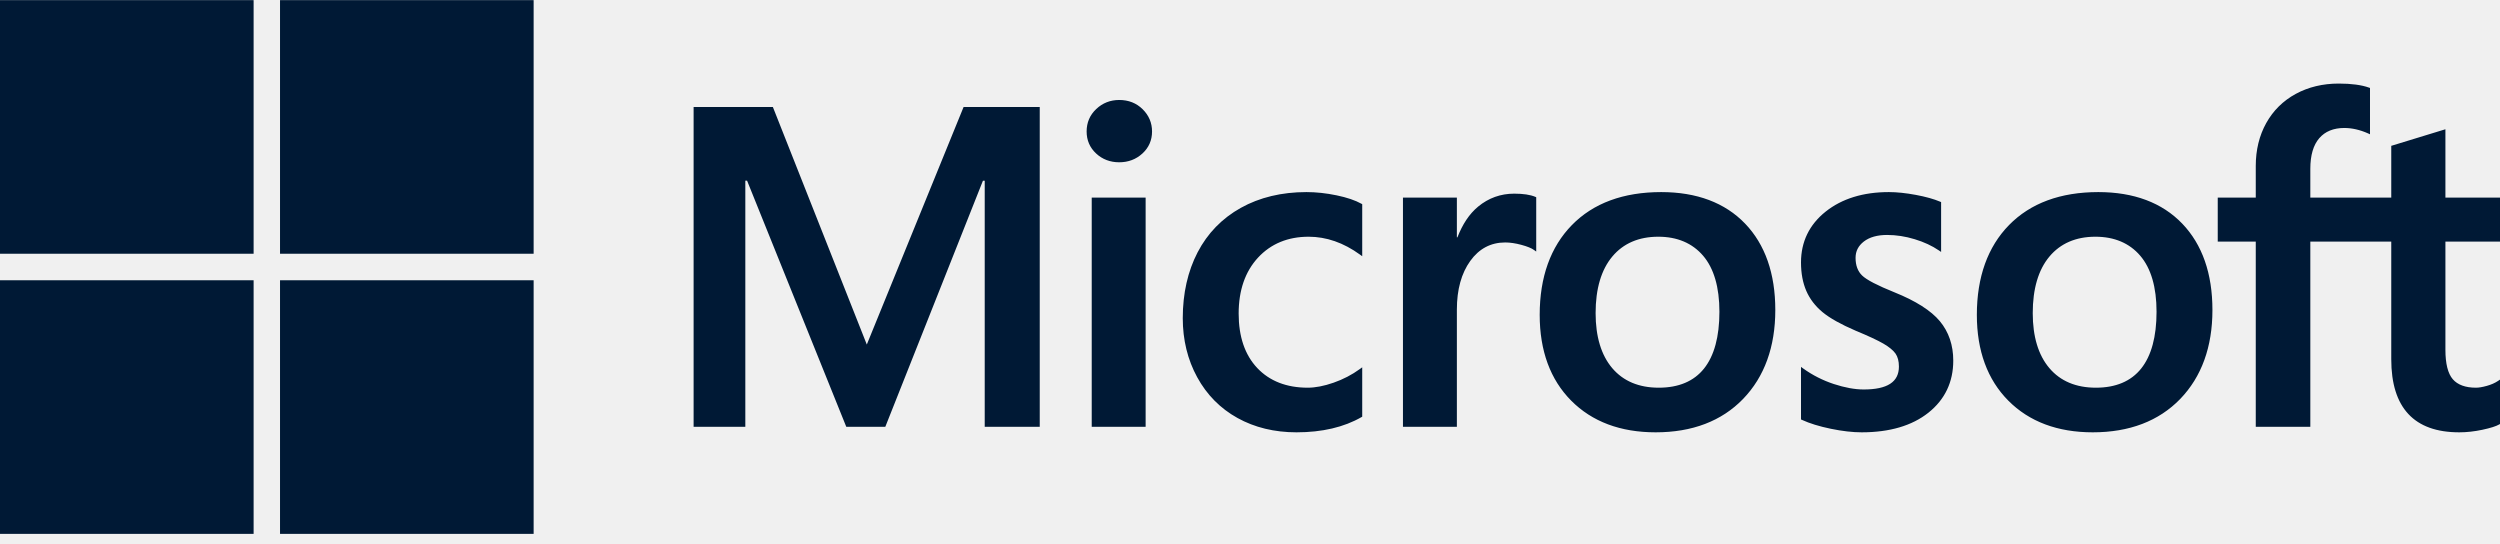
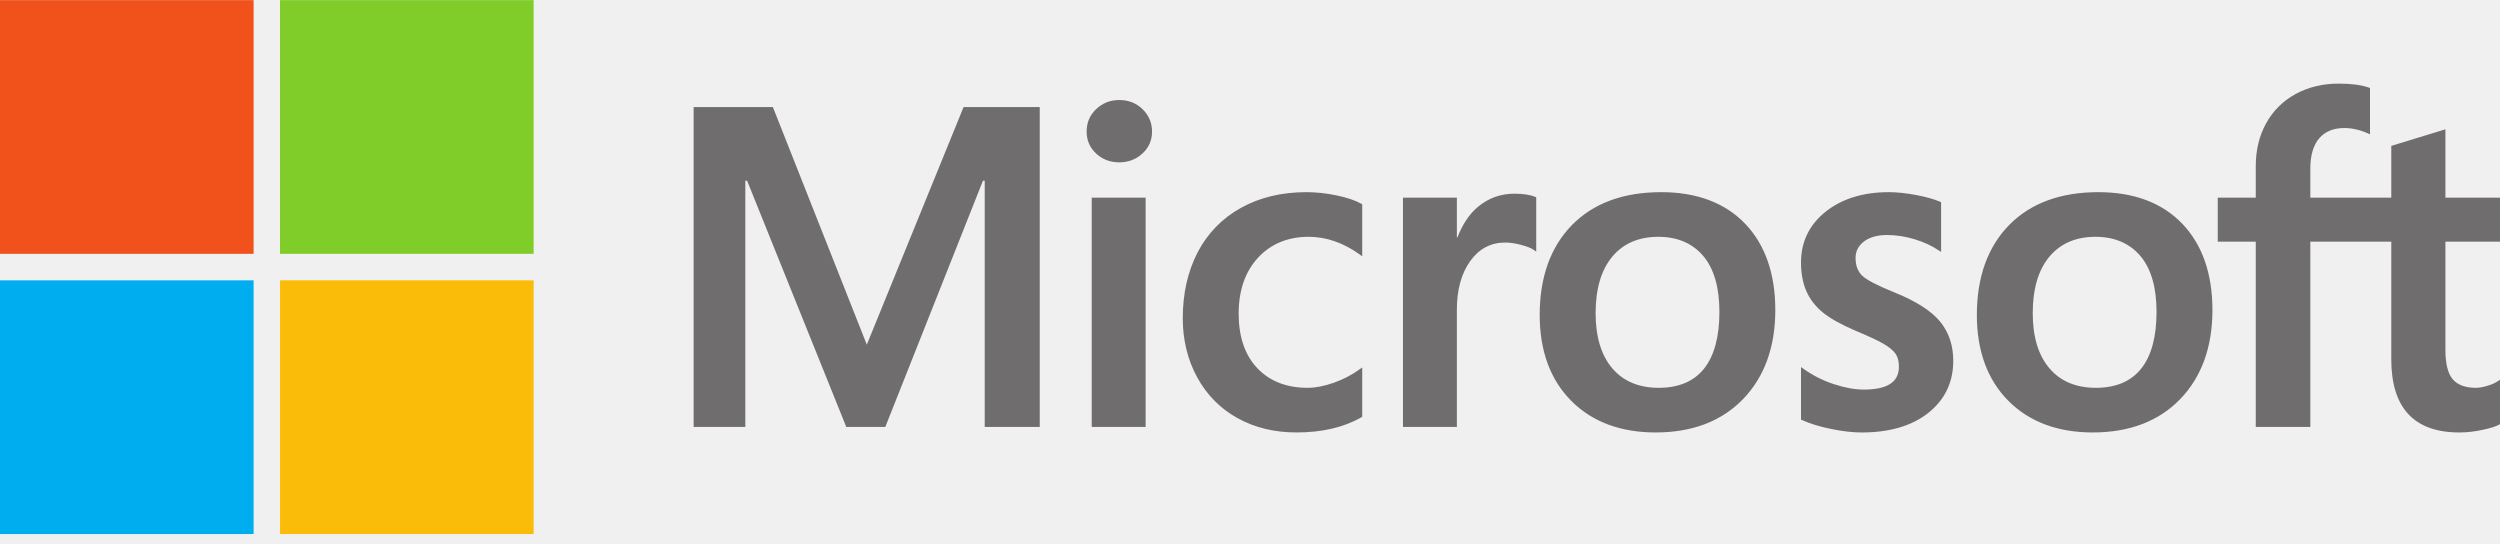
<svg xmlns="http://www.w3.org/2000/svg" width="115" height="25" viewBox="0 0 115 25" fill="none">
-   <g clip-path="url(#clip0_2_37)">
-     <path d="M115 11.113V9.09H112.489V5.946L112.404 5.972L110.045 6.694L109.998 6.708V9.091H106.275V7.763C106.275 7.145 106.413 6.672 106.686 6.357C106.956 6.045 107.343 5.887 107.836 5.887C108.191 5.887 108.558 5.971 108.928 6.135L109.02 6.177V4.047L108.977 4.031C108.632 3.907 108.163 3.844 107.582 3.844C106.849 3.844 106.184 4.004 105.603 4.32C105.022 4.636 104.566 5.088 104.246 5.662C103.927 6.236 103.765 6.898 103.765 7.631V9.09H102.016V11.113H103.765V19.633H106.275V11.113H109.998V16.527C109.998 18.757 111.05 19.887 113.125 19.887C113.466 19.887 113.824 19.847 114.191 19.769C114.564 19.689 114.818 19.609 114.967 19.523L115 19.503V17.462L114.898 17.53C114.762 17.62 114.592 17.695 114.393 17.75C114.193 17.806 114.026 17.834 113.897 17.834C113.411 17.834 113.052 17.703 112.829 17.445C112.603 17.184 112.489 16.728 112.489 16.09V11.113H115ZM96.41 17.834C95.498 17.834 94.78 17.532 94.274 16.937C93.764 16.339 93.506 15.486 93.506 14.403C93.506 13.285 93.764 12.41 94.274 11.801C94.781 11.196 95.492 10.889 96.389 10.889C97.26 10.889 97.953 11.183 98.449 11.761C98.948 12.343 99.201 13.211 99.201 14.342C99.201 15.486 98.963 16.366 98.493 16.954C98.027 17.538 97.326 17.834 96.41 17.834ZM96.521 8.836C94.783 8.836 93.402 9.346 92.417 10.351C91.434 11.355 90.935 12.746 90.935 14.484C90.935 16.134 91.422 17.462 92.382 18.429C93.343 19.397 94.65 19.887 96.267 19.887C97.952 19.887 99.305 19.37 100.29 18.352C101.273 17.334 101.772 15.957 101.772 14.26C101.772 12.583 101.304 11.246 100.381 10.285C99.458 9.324 98.159 8.836 96.521 8.836ZM86.887 8.836C85.704 8.836 84.726 9.139 83.979 9.735C83.227 10.335 82.846 11.122 82.846 12.074C82.846 12.569 82.928 13.009 83.09 13.382C83.253 13.756 83.505 14.085 83.841 14.362C84.173 14.636 84.686 14.923 85.366 15.215C85.938 15.451 86.365 15.65 86.635 15.806C86.9 15.96 87.088 16.115 87.194 16.265C87.297 16.413 87.35 16.614 87.35 16.863C87.35 17.571 86.819 17.916 85.728 17.916C85.323 17.916 84.861 17.831 84.355 17.665C83.853 17.5 83.379 17.26 82.95 16.952L82.846 16.877V19.294L82.884 19.312C83.239 19.476 83.687 19.614 84.215 19.723C84.742 19.832 85.221 19.887 85.636 19.887C86.919 19.887 87.953 19.584 88.707 18.984C89.466 18.38 89.85 17.574 89.85 16.589C89.85 15.878 89.643 15.269 89.235 14.777C88.83 14.29 88.127 13.842 87.145 13.447C86.364 13.133 85.863 12.873 85.657 12.673C85.457 12.48 85.356 12.207 85.356 11.861C85.356 11.554 85.481 11.309 85.737 11.11C85.996 10.91 86.355 10.808 86.806 10.808C87.224 10.808 87.652 10.874 88.078 11.004C88.503 11.133 88.876 11.306 89.188 11.519L89.291 11.589V9.296L89.251 9.279C88.964 9.156 88.584 9.05 88.124 8.964C87.665 8.879 87.249 8.836 86.887 8.836ZM76.301 17.834C75.39 17.834 74.672 17.532 74.165 16.937C73.656 16.339 73.398 15.486 73.398 14.403C73.398 13.285 73.656 12.41 74.166 11.801C74.672 11.196 75.384 10.889 76.281 10.889C77.151 10.889 77.844 11.183 78.341 11.761C78.84 12.343 79.093 13.211 79.093 14.342C79.093 15.486 78.855 16.366 78.385 16.954C77.919 17.538 77.218 17.834 76.301 17.834ZM76.413 8.836C74.674 8.836 73.293 9.346 72.309 10.351C71.326 11.355 70.826 12.746 70.826 14.484C70.826 16.135 71.314 17.462 72.274 18.429C73.235 19.397 74.542 19.887 76.159 19.887C77.844 19.887 79.197 19.37 80.181 18.352C81.165 17.334 81.664 15.957 81.664 14.26C81.664 12.583 81.196 11.246 80.273 10.285C79.349 9.324 78.05 8.836 76.413 8.836ZM67.016 10.916V9.09H64.536V19.633H67.016V14.24C67.016 13.323 67.223 12.57 67.634 12.001C68.039 11.438 68.579 11.153 69.238 11.153C69.461 11.153 69.712 11.19 69.983 11.263C70.252 11.336 70.447 11.414 70.561 11.497L70.666 11.572V9.072L70.626 9.055C70.395 8.957 70.068 8.908 69.654 8.908C69.031 8.908 68.474 9.108 67.996 9.502C67.577 9.849 67.274 10.324 67.042 10.916H67.016ZM60.095 8.836C58.957 8.836 57.942 9.08 57.079 9.561C56.214 10.043 55.545 10.732 55.09 11.607C54.637 12.479 54.407 13.499 54.407 14.636C54.407 15.632 54.63 16.547 55.071 17.352C55.512 18.159 56.136 18.791 56.926 19.228C57.716 19.666 58.628 19.887 59.638 19.887C60.816 19.887 61.822 19.652 62.629 19.187L62.662 19.168V16.896L62.557 16.973C62.192 17.239 61.784 17.451 61.344 17.604C60.906 17.757 60.506 17.834 60.156 17.834C59.183 17.834 58.402 17.53 57.835 16.93C57.266 16.329 56.978 15.485 56.978 14.423C56.978 13.354 57.279 12.488 57.871 11.849C58.461 11.213 59.244 10.889 60.197 10.889C61.012 10.889 61.806 11.165 62.558 11.711L62.662 11.786V9.392L62.628 9.373C62.345 9.215 61.96 9.084 61.481 8.985C61.004 8.886 60.538 8.836 60.095 8.836ZM52.699 9.091H50.219V19.633H52.699V9.091ZM51.484 4.599C51.076 4.599 50.72 4.738 50.428 5.014C50.134 5.29 49.985 5.637 49.985 6.048C49.985 6.452 50.132 6.793 50.423 7.062C50.712 7.33 51.069 7.465 51.484 7.465C51.899 7.465 52.258 7.33 52.55 7.062C52.845 6.793 52.994 6.452 52.994 6.048C52.994 5.652 52.849 5.308 52.562 5.025C52.276 4.742 51.914 4.599 51.484 4.599ZM45.297 8.313V19.633H47.828V4.922H44.325L39.873 15.849L35.552 4.922H31.906V19.633H34.285V8.312H34.366L38.929 19.633H40.724L45.215 8.313H45.297Z" fill="#001935" />
-     <path d="M11.666 11.672H0V0.006H11.666V11.672Z" fill="#001935" />
-     <path d="M24.547 11.672H12.881V0.006H24.547V11.672Z" fill="#001935" />
-     <path d="M11.666 24.558H0V12.892H11.666V24.558Z" fill="#001935" />
-     <path d="M24.547 24.558H12.881V12.892H24.547V24.558Z" fill="#001935" />
-   </g>
-   <defs>
-     <clipPath id="clip0_2_37">
-       <rect width="115" height="24.564" fill="white" />
-     </clipPath>
-   </defs>
+   <path d="M115 11.116V9.093H112.489V5.948L112.404 5.974L110.045 6.696L109.999 6.71V9.093H106.275V7.766C106.275 7.148 106.413 6.675 106.686 6.359C106.956 6.047 107.343 5.889 107.836 5.889C108.191 5.889 108.558 5.972 108.928 6.137L109.02 6.179V4.048L108.977 4.032C108.632 3.908 108.163 3.846 107.582 3.846C106.849 3.846 106.184 4.005 105.603 4.321C105.023 4.638 104.566 5.089 104.246 5.664C103.927 6.238 103.765 6.9 103.765 7.634V9.093H102.016V11.116H103.765V19.639H106.275V11.116H109.999V16.532C109.999 18.763 111.05 19.893 113.125 19.893C113.466 19.893 113.824 19.854 114.191 19.775C114.564 19.695 114.818 19.615 114.967 19.529L115 19.509V17.468L114.898 17.535C114.762 17.626 114.592 17.7 114.393 17.755C114.193 17.812 114.027 17.84 113.897 17.84C113.411 17.84 113.052 17.709 112.829 17.45C112.603 17.189 112.489 16.733 112.489 16.095V11.116H115ZM96.41 17.84C95.498 17.84 94.78 17.538 94.274 16.942C93.764 16.344 93.506 15.491 93.506 14.407C93.506 13.289 93.764 12.414 94.274 11.805C94.781 11.2 95.492 10.893 96.389 10.893C97.26 10.893 97.953 11.186 98.449 11.765C98.948 12.347 99.201 13.215 99.201 14.346C99.201 15.491 98.963 16.371 98.493 16.959C98.027 17.543 97.326 17.84 96.41 17.84V17.84ZM96.521 8.839C94.783 8.839 93.402 9.349 92.418 10.354C91.434 11.359 90.935 12.75 90.935 14.488C90.935 16.139 91.422 17.467 92.382 18.435C93.343 19.403 94.65 19.893 96.267 19.893C97.952 19.893 99.305 19.377 100.29 18.358C101.274 17.34 101.772 15.962 101.772 14.264C101.772 12.587 101.304 11.249 100.381 10.288C99.458 9.327 98.159 8.839 96.521 8.839V8.839ZM86.887 8.839C85.705 8.839 84.726 9.142 83.979 9.738C83.227 10.338 82.846 11.126 82.846 12.078C82.846 12.573 82.928 13.013 83.09 13.386C83.253 13.76 83.505 14.09 83.841 14.366C84.173 14.64 84.686 14.928 85.367 15.22C85.938 15.456 86.365 15.655 86.636 15.811C86.9 15.965 87.088 16.12 87.194 16.27C87.297 16.418 87.35 16.619 87.35 16.868C87.35 17.577 86.819 17.921 85.728 17.921C85.323 17.921 84.861 17.837 84.356 17.67C83.853 17.506 83.379 17.266 82.95 16.957L82.846 16.883V19.3L82.884 19.318C83.239 19.482 83.687 19.62 84.215 19.729C84.742 19.838 85.221 19.894 85.636 19.894C86.92 19.894 87.953 19.59 88.707 18.989C89.466 18.385 89.85 17.58 89.85 16.594C89.85 15.883 89.643 15.274 89.235 14.782C88.83 14.294 88.127 13.847 87.145 13.451C86.364 13.137 85.863 12.877 85.657 12.677C85.457 12.484 85.356 12.21 85.356 11.864C85.356 11.558 85.481 11.312 85.737 11.113C85.996 10.913 86.355 10.811 86.806 10.811C87.224 10.811 87.652 10.877 88.078 11.007C88.503 11.137 88.876 11.31 89.188 11.522L89.291 11.592V9.299L89.251 9.282C88.964 9.159 88.585 9.053 88.124 8.967C87.665 8.882 87.249 8.839 86.887 8.839V8.839ZM76.301 17.84C75.39 17.84 74.672 17.538 74.165 16.942C73.656 16.344 73.398 15.491 73.398 14.407C73.398 13.289 73.656 12.414 74.166 11.805C74.672 11.2 75.384 10.893 76.281 10.893C77.151 10.893 77.844 11.186 78.341 11.765C78.84 12.347 79.093 13.215 79.093 14.346C79.093 15.491 78.855 16.371 78.385 16.959C77.919 17.543 77.218 17.84 76.301 17.84V17.84ZM76.413 8.839C74.674 8.839 73.293 9.349 72.309 10.354C71.326 11.359 70.826 12.75 70.826 14.488C70.826 16.14 71.314 17.467 72.274 18.435C73.235 19.403 74.542 19.893 76.159 19.893C77.844 19.893 79.198 19.377 80.181 18.358C81.165 17.34 81.664 15.962 81.664 14.264C81.664 12.587 81.196 11.249 80.273 10.288C79.349 9.327 78.05 8.839 76.413 8.839V8.839ZM67.016 10.92V9.093H64.536V19.639H67.016V14.244C67.016 13.327 67.224 12.573 67.634 12.004C68.039 11.442 68.579 11.157 69.238 11.157C69.461 11.157 69.712 11.194 69.983 11.267C70.252 11.339 70.447 11.418 70.561 11.501L70.666 11.576V9.075L70.626 9.058C70.395 8.96 70.068 8.91 69.655 8.91C69.031 8.91 68.474 9.111 67.996 9.505C67.577 9.852 67.274 10.327 67.042 10.92H67.016ZM60.095 8.839C58.957 8.839 57.942 9.083 57.079 9.564C56.214 10.046 55.545 10.735 55.09 11.61C54.637 12.483 54.407 13.503 54.407 14.641C54.407 15.637 54.63 16.552 55.071 17.358C55.512 18.165 56.136 18.796 56.926 19.234C57.716 19.672 58.628 19.893 59.638 19.893C60.816 19.893 61.822 19.658 62.629 19.193L62.662 19.174V16.902L62.557 16.978C62.192 17.244 61.784 17.457 61.344 17.61C60.906 17.763 60.506 17.84 60.156 17.84C59.183 17.84 58.402 17.535 57.835 16.935C57.266 16.334 56.978 15.489 56.978 14.427C56.978 13.358 57.279 12.492 57.871 11.853C58.461 11.216 59.244 10.893 60.197 10.893C61.012 10.893 61.806 11.169 62.558 11.714L62.662 11.79V9.395L62.628 9.376C62.345 9.218 61.96 9.087 61.481 8.988C61.004 8.889 60.538 8.839 60.095 8.839V8.839ZM52.699 9.093H50.219V19.639H52.699V9.093V9.093ZM51.484 4.601C51.076 4.601 50.72 4.74 50.428 5.015C50.134 5.291 49.985 5.639 49.985 6.05C49.985 6.454 50.132 6.795 50.423 7.064C50.712 7.332 51.069 7.468 51.484 7.468C51.9 7.468 52.258 7.332 52.55 7.064C52.845 6.795 52.994 6.454 52.994 6.05C52.994 5.654 52.849 5.309 52.562 5.026C52.276 4.744 51.914 4.601 51.484 4.601ZM45.297 8.315V19.639H47.828V4.924H44.325L39.873 15.854L35.552 4.924H31.907V19.639H34.285V8.314H34.367L38.929 19.639H40.724L45.215 8.315H45.297V8.315Z" fill="#706D6E" />
+   <path d="M11.666 11.676H0V0.006H11.666V11.676Z" fill="#F1511B" />
+   <path d="M24.547 11.676H12.881V0.006H24.547V11.676Z" fill="#80CC28" />
+   <path d="M11.666 24.565H0V12.896H11.666V24.565Z" fill="#00ADEF" />
+   <path d="M24.547 24.565H12.881V12.896H24.547V24.565Z" fill="#FBBC09" />
</svg>
